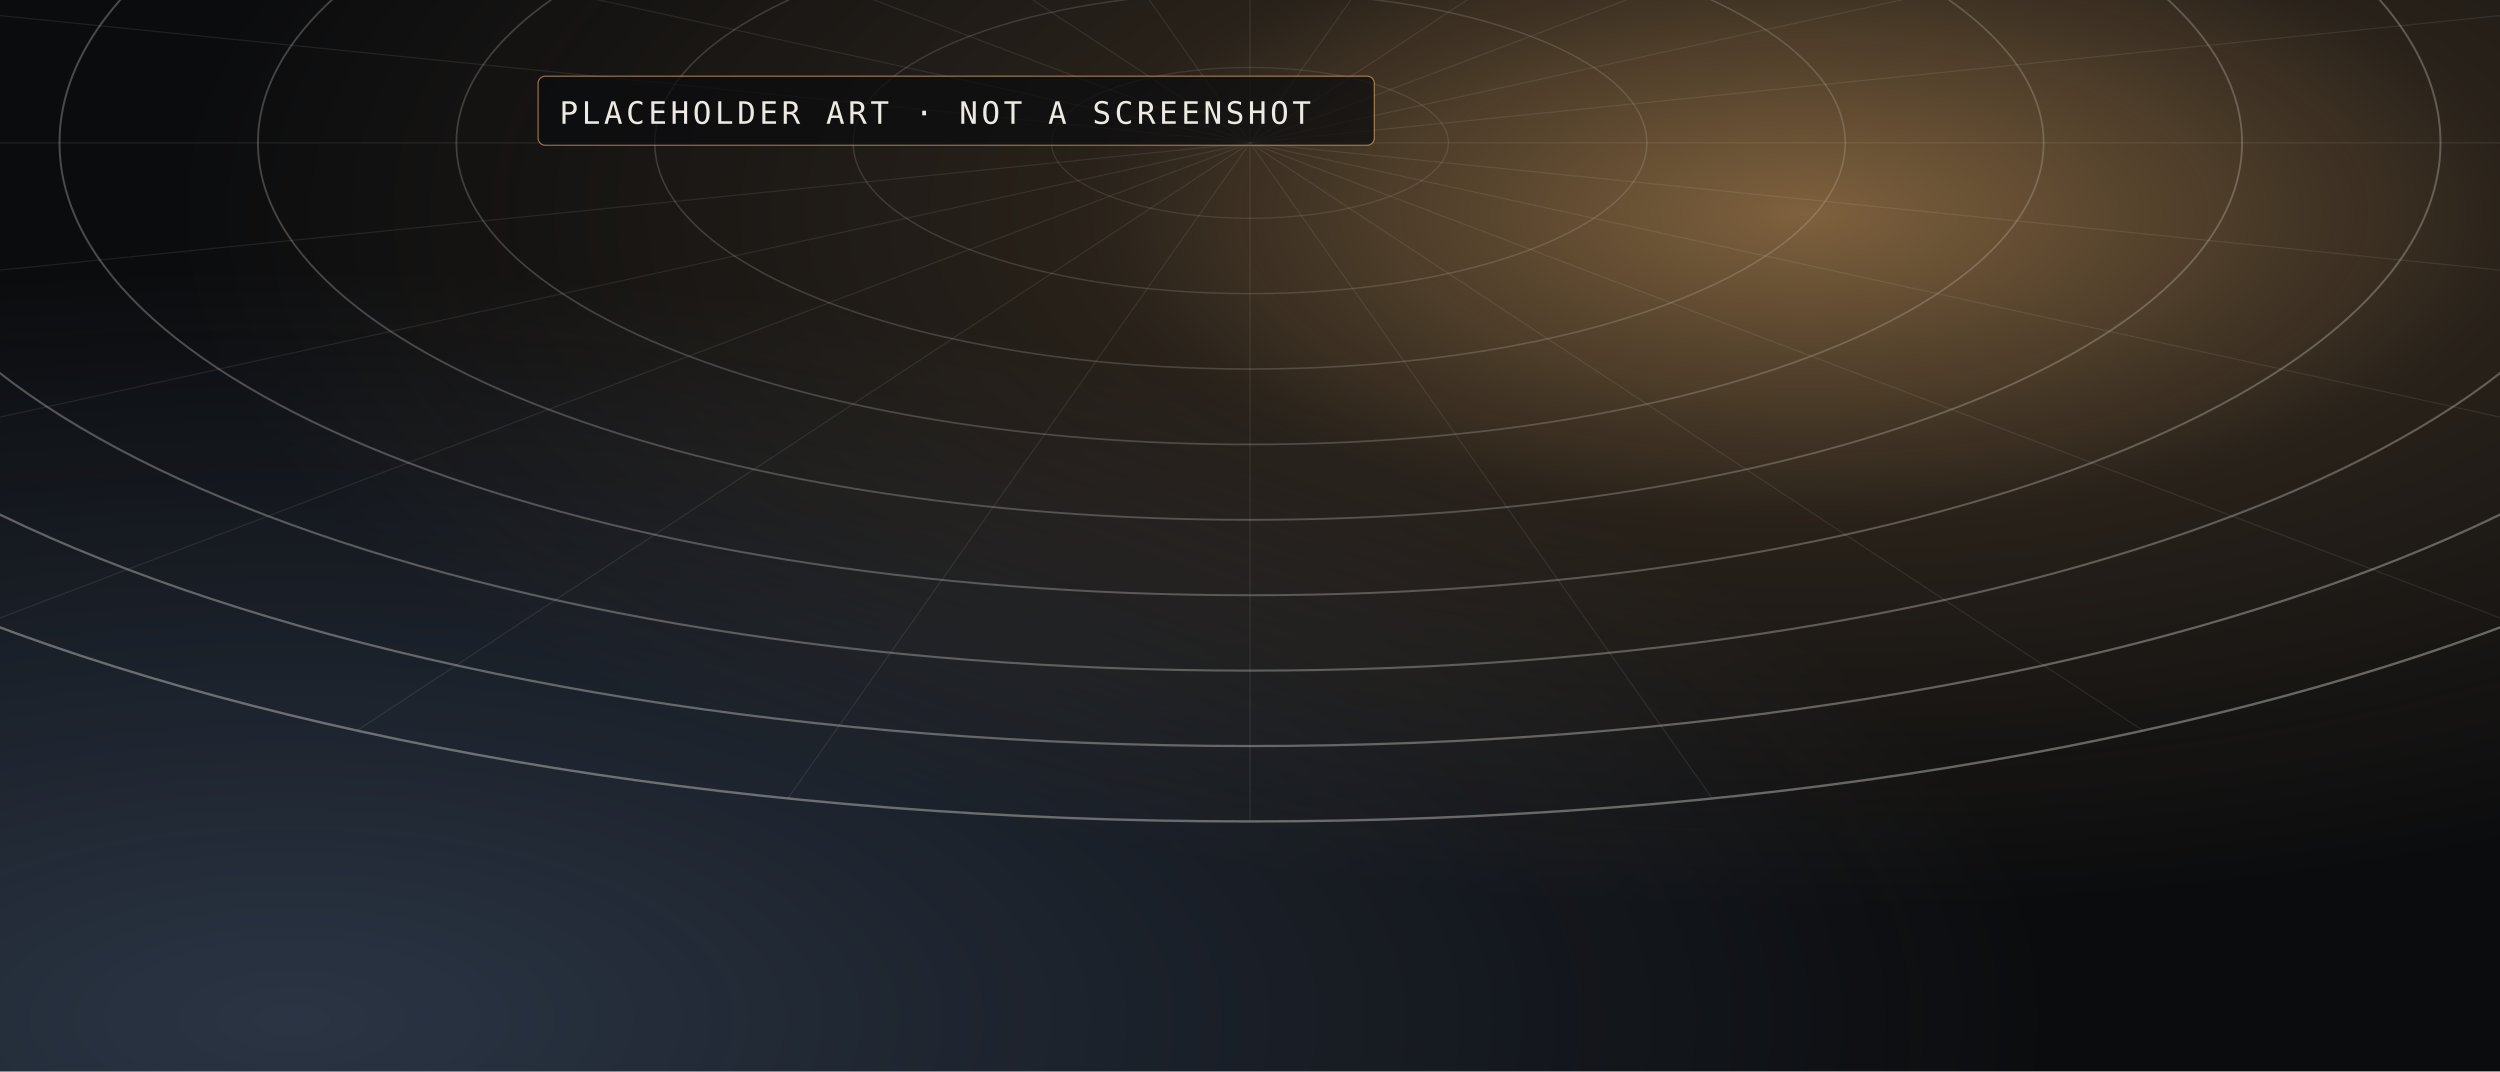
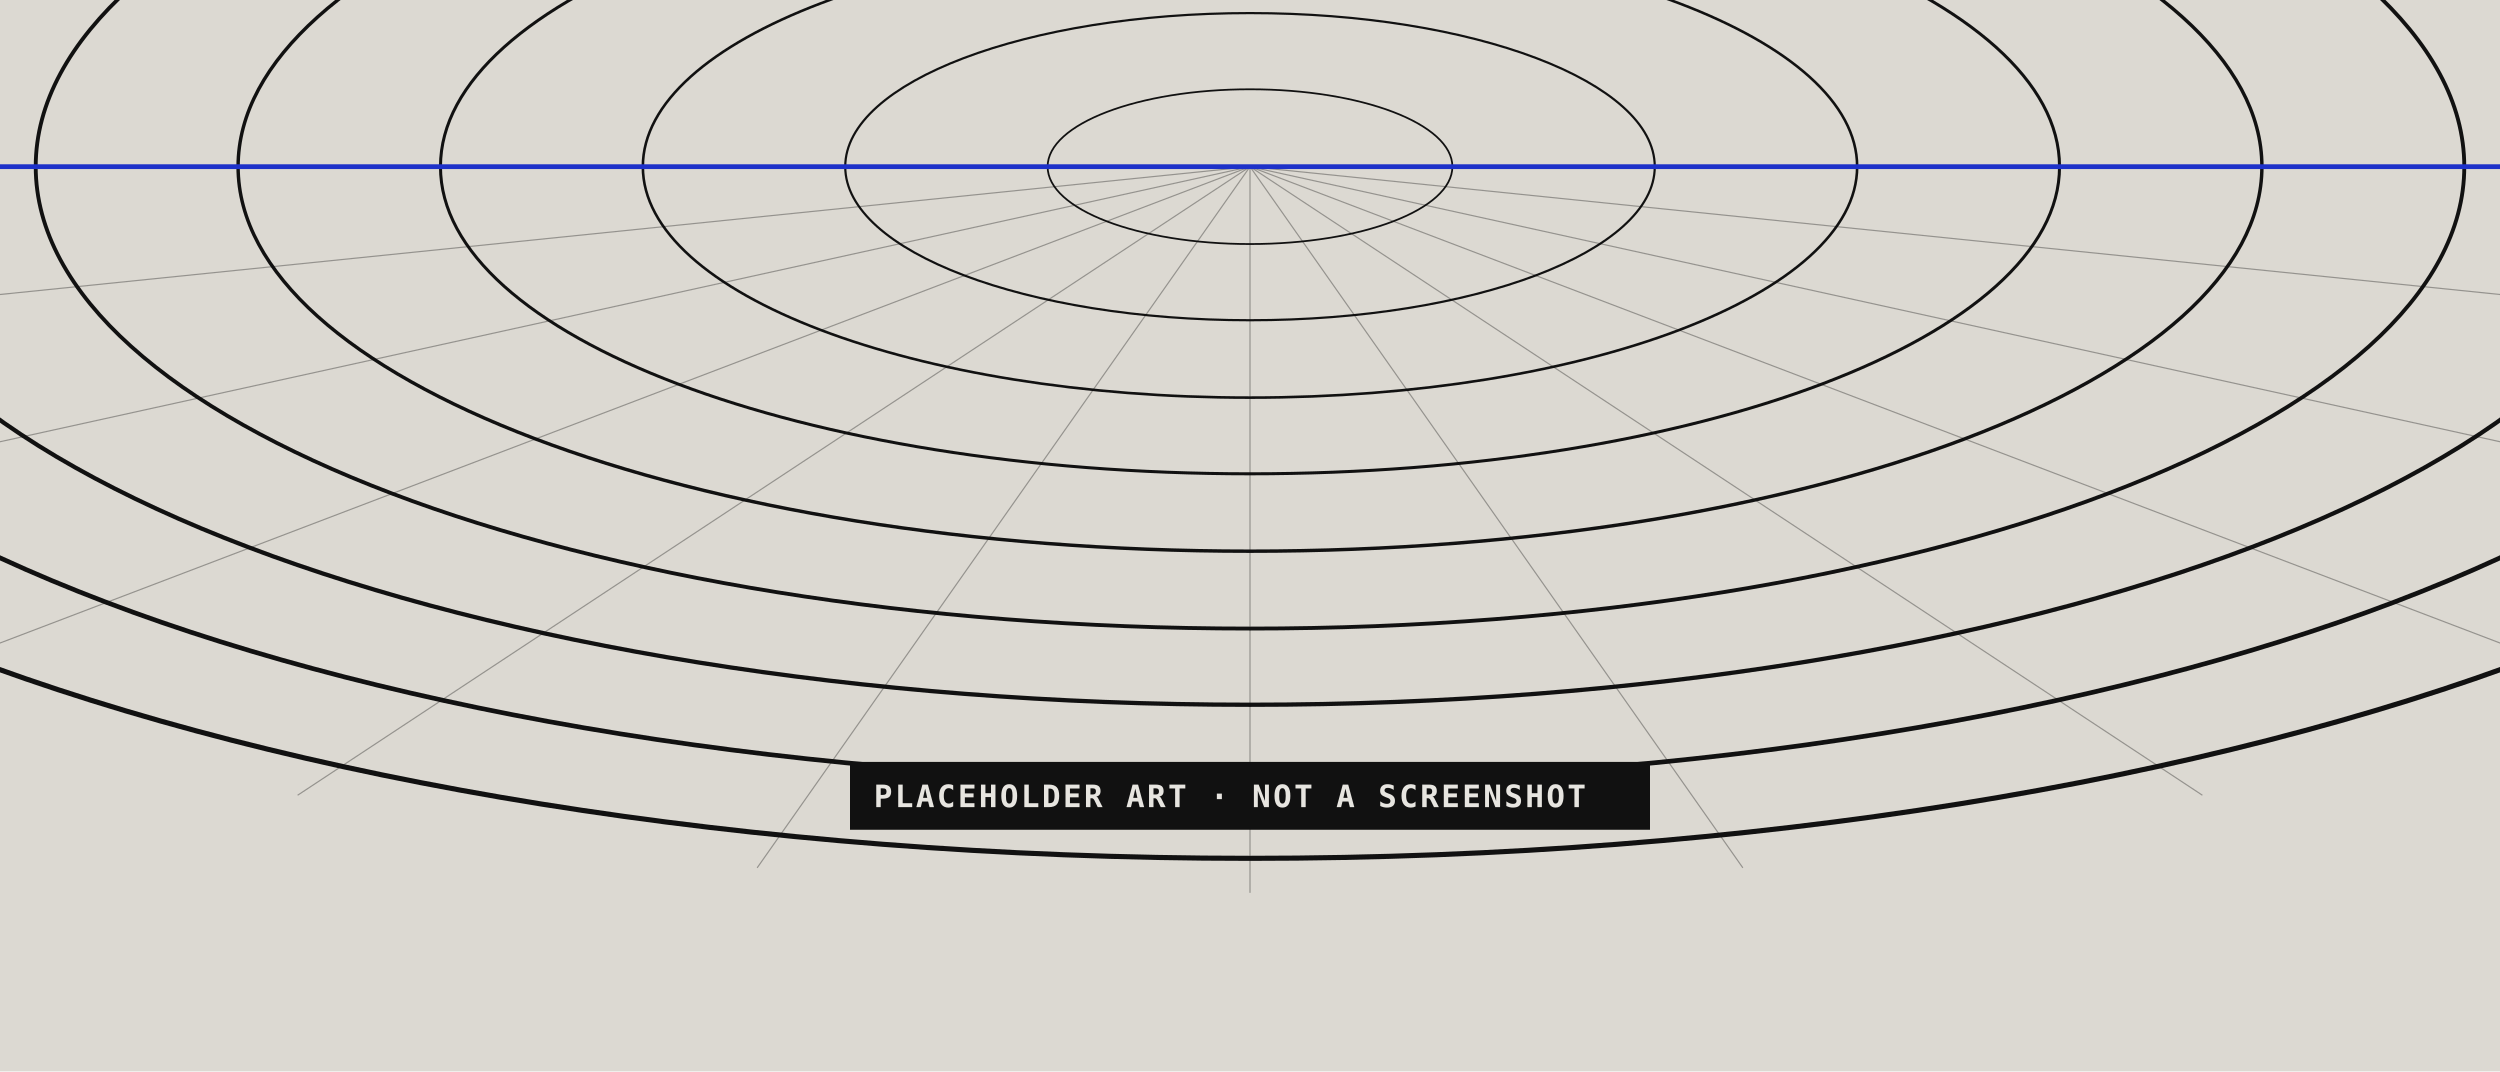
<svg xmlns="http://www.w3.org/2000/svg" viewBox="0 0 2100 900" width="2100" height="900">
-   <defs>
-     <radialGradient id="key" cx="0.72" cy="0.2" r="0.65">
-       <stop offset="0" stop-color="#f2b66d" stop-opacity="0.5" />
-       <stop offset="0.45" stop-color="#f2b66d" stop-opacity="0.12" />
-       <stop offset="1" stop-color="#f2b66d" stop-opacity="0" />
-     </radialGradient>
-     <radialGradient id="fill" cx="0.12" cy="0.95" r="0.7">
-       <stop offset="0" stop-color="#4a5d7a" stop-opacity="0.5" />
-       <stop offset="1" stop-color="#4a5d7a" stop-opacity="0" />
-     </radialGradient>
-   </defs>
-   <rect width="2100" height="900" fill="#0b0c0e" />
-   <rect width="2100" height="900" fill="url(#fill)" />
-   <rect width="2100" height="900" fill="url(#key)" />
-   <g fill="none" stroke="#edeae4">
-     <ellipse cx="1050" cy="120" rx="166.667" ry="63.333" stroke-opacity="0.11" stroke-width="1.111" />
-     <ellipse cx="1050" cy="120" rx="333.333" ry="126.667" stroke-opacity="0.15" stroke-width="1.222" />
-     <ellipse cx="1050" cy="120" rx="500" ry="190" stroke-opacity="0.18" stroke-width="1.333" />
-     <ellipse cx="1050" cy="120" rx="666.667" ry="253.333" stroke-opacity="0.21" stroke-width="1.444" />
-     <ellipse cx="1050" cy="120" rx="833.333" ry="316.667" stroke-opacity="0.25" stroke-width="1.556" />
-     <ellipse cx="1050" cy="120" rx="1000" ry="380" stroke-opacity="0.28" stroke-width="1.667" />
-     <ellipse cx="1050" cy="120" rx="1166.667" ry="443.333" stroke-opacity="0.31" stroke-width="1.778" />
-     <ellipse cx="1050" cy="120" rx="1333.333" ry="506.667" stroke-opacity="0.35" stroke-width="1.889" />
-     <ellipse cx="1050" cy="120" rx="1500" ry="570" stroke-opacity="0.38" stroke-width="2" />
-     <line x1="1050" y1="120" x2="2550.0" y2="120.0" stroke-opacity="0.09" />
-     <line x1="1050" y1="120" x2="2498.9" y2="267.5" stroke-opacity="0.09" />
-     <line x1="1050" y1="120" x2="2349.0" y2="405.0" stroke-opacity="0.09" />
-     <line x1="1050" y1="120" x2="2110.7" y2="523.1" stroke-opacity="0.09" />
-     <line x1="1050" y1="120" x2="1800.0" y2="613.6" stroke-opacity="0.09" />
-     <line x1="1050" y1="120" x2="1438.2" y2="670.6" stroke-opacity="0.09" />
-     <line x1="1050" y1="120" x2="1050.0" y2="690.0" stroke-opacity="0.09" />
-     <line x1="1050" y1="120" x2="661.8" y2="670.6" stroke-opacity="0.09" />
-     <line x1="1050" y1="120" x2="300.0" y2="613.6" stroke-opacity="0.09" />
-     <line x1="1050" y1="120" x2="-10.7" y2="523.1" stroke-opacity="0.09" />
-     <line x1="1050" y1="120" x2="-249.0" y2="405.0" stroke-opacity="0.09" />
-     <line x1="1050" y1="120" x2="-398.9" y2="267.5" stroke-opacity="0.09" />
-     <line x1="1050" y1="120" x2="-450.0" y2="120.0" stroke-opacity="0.09" />
-     <line x1="1050" y1="120" x2="-398.9" y2="-27.5" stroke-opacity="0.09" />
-     <line x1="1050" y1="120" x2="-249.0" y2="-165.0" stroke-opacity="0.09" />
-     <line x1="1050" y1="120" x2="-10.7" y2="-283.1" stroke-opacity="0.09" />
-     <line x1="1050" y1="120" x2="300.0" y2="-373.6" stroke-opacity="0.09" />
-     <line x1="1050" y1="120" x2="661.8" y2="-430.6" stroke-opacity="0.09" />
-     <line x1="1050" y1="120" x2="1050.0" y2="-450.0" stroke-opacity="0.09" />
-     <line x1="1050" y1="120" x2="1438.2" y2="-430.6" stroke-opacity="0.09" />
-     <line x1="1050" y1="120" x2="1800.0" y2="-373.6" stroke-opacity="0.09" />
-     <line x1="1050" y1="120" x2="2110.7" y2="-283.1" stroke-opacity="0.09" />
-     <line x1="1050" y1="120" x2="2349.0" y2="-165.0" stroke-opacity="0.09" />
-     <line x1="1050" y1="120" x2="2498.9" y2="-27.5" stroke-opacity="0.09" />
+   <rect width="2100" height="900" fill="#dcd9d2" />
+   <g fill="none" stroke="#111111">
+     <ellipse cx="1050" cy="140" rx="170" ry="65" stroke-width="1.50" />
+     <ellipse cx="1050" cy="140" rx="340" ry="129" stroke-width="1.85" />
+     <ellipse cx="1050" cy="140" rx="510" ry="194" stroke-width="2.20" />
+     <ellipse cx="1050" cy="140" rx="680" ry="258" stroke-width="2.55" />
+     <ellipse cx="1050" cy="140" rx="850" ry="323" stroke-width="2.90" />
+     <ellipse cx="1050" cy="140" rx="1020" ry="388" stroke-width="3.25" />
+     <ellipse cx="1050" cy="140" rx="1190" ry="452" stroke-width="3.60" />
+     <ellipse cx="1050" cy="140" rx="1360" ry="517" stroke-width="3.95" />
+     <ellipse cx="1050" cy="140" rx="1530" ry="581" stroke-width="4.30" />
+     <g stroke-opacity=".35">
+       <line x1="1050" y1="140" x2="2595" y2="298" />
+       <line x1="1050" y1="140" x2="2436" y2="445" />
+       <line x1="1050" y1="140" x2="2181" y2="571" />
+       <line x1="1050" y1="140" x2="1850" y2="668" />
+       <line x1="1050" y1="140" x2="1464" y2="729" />
+       <line x1="1050" y1="140" x2="1050" y2="750" />
+       <line x1="1050" y1="140" x2="636" y2="729" />
+       <line x1="1050" y1="140" x2="250" y2="668" />
+       <line x1="1050" y1="140" x2="-81" y2="571" />
+       <line x1="1050" y1="140" x2="-336" y2="445" />
+       <line x1="1050" y1="140" x2="-495" y2="298" />
+     </g>
  </g>
-   <g font-family="ui-monospace, Menlo, Consolas, monospace" font-size="26" letter-spacing="3" fill="#edeae4">
-     <rect x="452" y="64" width="702.4" height="58" rx="6" fill="#0b0c0e" fill-opacity="0.72" stroke="#f2b66d" stroke-opacity="0.6" />
-     <text x="470" y="104">PLACEHOLDER ART · NOT A SCREENSHOT</text>
+   <line x1="0" y1="140" x2="2100" y2="140" stroke="#1d31c9" stroke-width="4" />
+   <g font-family="Space Mono, ui-monospace, Menlo, Consolas, monospace" font-size="26" font-weight="700" letter-spacing="2">
+     <rect x="714" y="640" width="672" height="57" fill="#111111" />
+     <text x="734" y="678" fill="#e7e5e0">PLACEHOLDER ART · NOT A SCREENSHOT</text>
  </g>
</svg>
